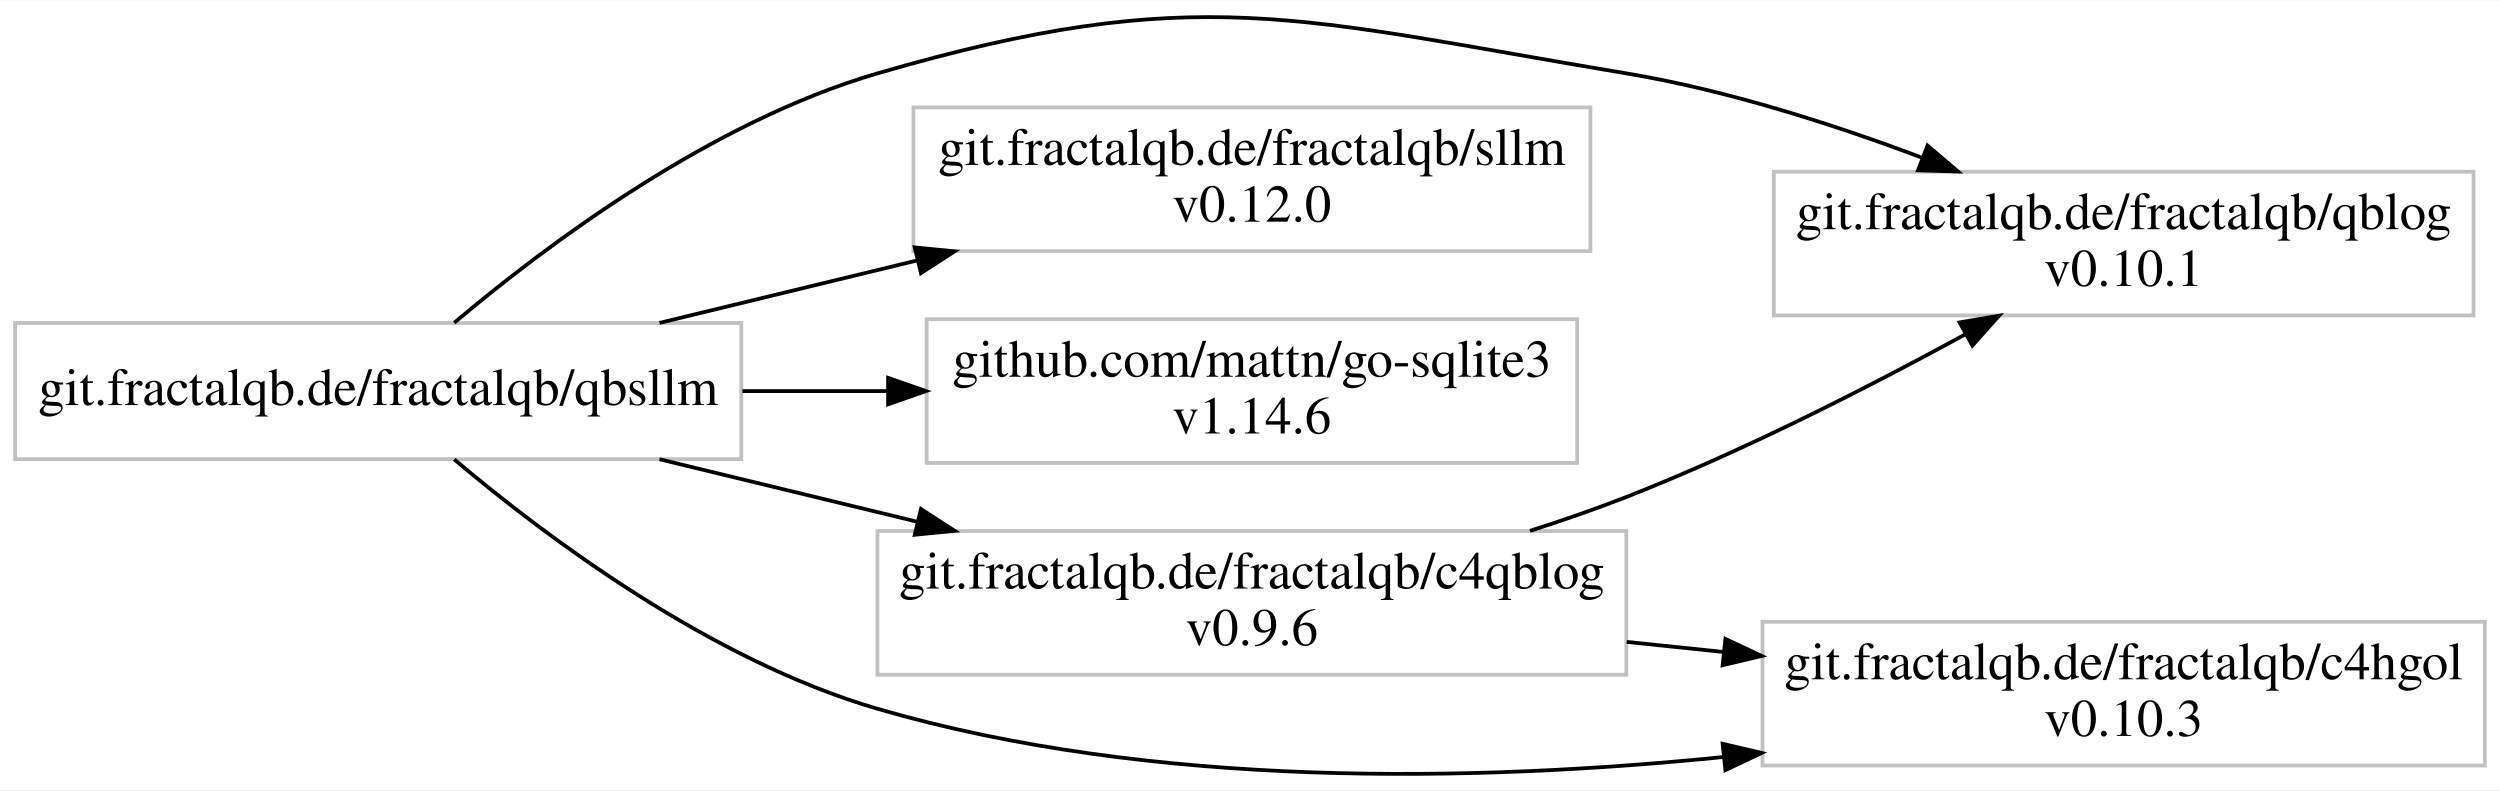
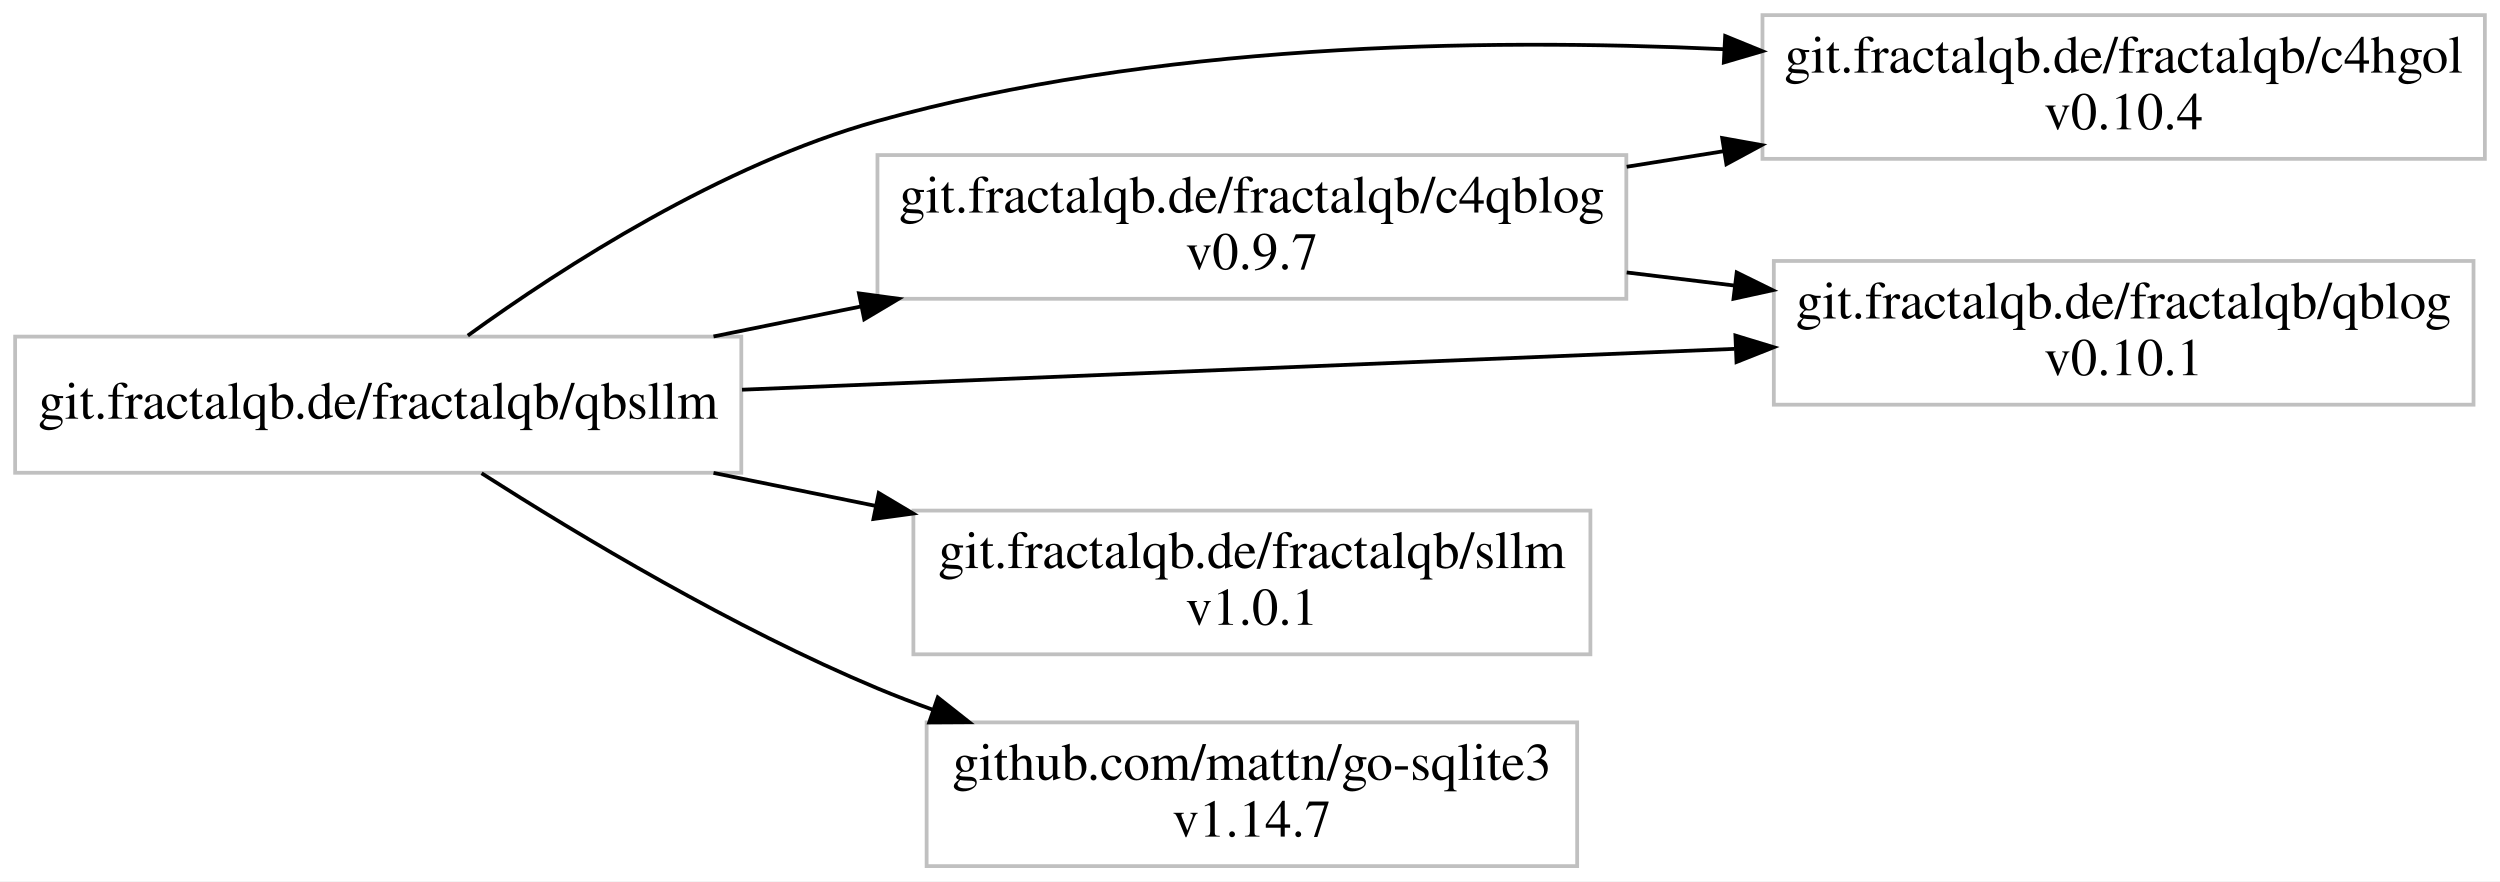
- <svg xmlns="http://www.w3.org/2000/svg" width="661pt" height="209pt" viewBox="0.00 0.00 661.00 208.75">
-   <g id="graph0" class="graph" transform="scale(1 1) rotate(0) translate(4 204.7542)">
-     <polygon fill="#ffffff" stroke="transparent" points="-4,4 -4,-204.754 657,-204.754 657,4 -4,4" />
+ <svg xmlns="http://www.w3.org/2000/svg" width="661pt" height="233pt" viewBox="0.00 0.00 661.00 233.00">
+   <g id="graph0" class="graph" transform="scale(1 1) rotate(0) translate(4 229)">
+     <polygon fill="#ffffff" stroke="transparent" points="-4,4 -4,-229 657,-229 657,4 -4,4" />
    <g id="node1" class="node">
-       <polygon fill="none" stroke="#c0c0c0" points="650,-159.477 465,-159.477 465,-121.477 650,-121.477 650,-159.477" />
-       <text text-anchor="middle" x="557.5" y="-144.277" font-family="Times,serif" font-size="14.00" fill="#000000">git.fractalqb.de/fractalqb/qblog</text>
-       <text text-anchor="middle" x="557.5" y="-129.277" font-family="Times,serif" font-size="14.00" fill="#000000">v0.10.1</text>
+       <polygon fill="none" stroke="#c0c0c0" points="192,-140 0,-140 0,-104 192,-104 192,-140" />
+       <text text-anchor="middle" x="96" y="-118.3" font-family="Times,serif" font-size="14.00" fill="#000000">git.fractalqb.de/fractalqb/qbsllm</text>
    </g>
    <g id="node2" class="node">
-       <polygon fill="none" stroke="#c0c0c0" points="416.5,-176.477 237.5,-176.477 237.5,-138.477 416.5,-138.477 416.5,-176.477" />
-       <text text-anchor="middle" x="327" y="-161.277" font-family="Times,serif" font-size="14.00" fill="#000000">git.fractalqb.de/fractalqb/sllm</text>
-       <text text-anchor="middle" x="327" y="-146.277" font-family="Times,serif" font-size="14.00" fill="#000000">v0.12.0</text>
+       <polygon fill="none" stroke="#c0c0c0" points="653,-225 462,-225 462,-187 653,-187 653,-225" />
+       <text text-anchor="middle" x="557.5" y="-209.8" font-family="Times,serif" font-size="14.00" fill="#000000">git.fractalqb.de/fractalqb/c4hgol</text>
+       <text text-anchor="middle" x="557.5" y="-194.8" font-family="Times,serif" font-size="14.00" fill="#000000">v0.10.4</text>
+     </g>
+     <g id="edge1" class="edge">
+       <path fill="none" stroke="#000000" d="M119.686,-140.27C144.936,-158.542 186.871,-185.529 228,-197 300.729,-217.285 386.016,-219.051 451.596,-215.999" />
+       <polygon fill="#000000" stroke="#000000" points="452.139,-219.476 461.948,-215.47 451.782,-212.485 452.139,-219.476" />
    </g>
    <g id="node3" class="node">
-       <polygon fill="none" stroke="#c0c0c0" points="413,-120.477 241,-120.477 241,-82.477 413,-82.477 413,-120.477" />
-       <text text-anchor="middle" x="327" y="-105.277" font-family="Times,serif" font-size="14.00" fill="#000000">github.com/mattn/go-sqlite3</text>
-       <text text-anchor="middle" x="327" y="-90.277" font-family="Times,serif" font-size="14.00" fill="#000000">v1.14.6</text>
+       <polygon fill="none" stroke="#c0c0c0" points="426,-188 228,-188 228,-150 426,-150 426,-188" />
+       <text text-anchor="middle" x="327" y="-172.8" font-family="Times,serif" font-size="14.00" fill="#000000">git.fractalqb.de/fractalqb/c4qblog</text>
+       <text text-anchor="middle" x="327" y="-157.8" font-family="Times,serif" font-size="14.00" fill="#000000">v0.9.7</text>
+     </g>
+     <g id="edge2" class="edge">
+       <path fill="none" stroke="#000000" d="M184.65,-140.037C197.425,-142.636 210.664,-145.33 223.694,-147.981" />
+       <polygon fill="#000000" stroke="#000000" points="223.108,-151.434 233.605,-149.998 224.504,-144.574 223.108,-151.434" />
    </g>
    <g id="node4" class="node">
-       <polygon fill="none" stroke="#c0c0c0" points="192,-119.477 0,-119.477 0,-83.477 192,-83.477 192,-119.477" />
-       <text text-anchor="middle" x="96" y="-97.777" font-family="Times,serif" font-size="14.00" fill="#000000">git.fractalqb.de/fractalqb/qbsllm</text>
+       <polygon fill="none" stroke="#c0c0c0" points="650,-160 465,-160 465,-122 650,-122 650,-160" />
+       <text text-anchor="middle" x="557.5" y="-144.8" font-family="Times,serif" font-size="14.00" fill="#000000">git.fractalqb.de/fractalqb/qblog</text>
+       <text text-anchor="middle" x="557.5" y="-129.8" font-family="Times,serif" font-size="14.00" fill="#000000">v0.10.1</text>
    </g>
    <g id="edge3" class="edge">
-       <path fill="none" stroke="#000000" d="M116.102,-119.54C140.516,-140.146 183.925,-172.642 228,-185.477 312.491,-210.081 339.193,-199.919 426,-185.477 452.464,-181.074 480.745,-172.008 504.272,-163.159" />
-       <polygon fill="#000000" stroke="#000000" points="505.634,-166.386 513.709,-159.527 503.119,-159.853 505.634,-166.386" />
+       <path fill="none" stroke="#000000" d="M192.184,-125.96C268.913,-129.119 376.155,-133.534 454.596,-136.763" />
+       <polygon fill="#000000" stroke="#000000" points="454.847,-140.277 464.983,-137.191 455.135,-133.283 454.847,-140.277" />
+     </g>
+     <g id="node5" class="node">
+       <polygon fill="none" stroke="#c0c0c0" points="416.5,-94 237.5,-94 237.5,-56 416.5,-56 416.5,-94" />
+       <text text-anchor="middle" x="327" y="-78.8" font-family="Times,serif" font-size="14.00" fill="#000000">git.fractalqb.de/fractalqb/sllm</text>
+       <text text-anchor="middle" x="327" y="-63.8" font-family="Times,serif" font-size="14.00" fill="#000000">v1.0.1</text>
    </g>
    <g id="edge4" class="edge">
-       <path fill="none" stroke="#000000" d="M170.361,-119.504C192.076,-124.768 216.021,-130.573 238.518,-136.027" />
-       <polygon fill="#000000" stroke="#000000" points="237.855,-139.468 248.399,-138.422 239.505,-132.665 237.855,-139.468" />
+       <path fill="none" stroke="#000000" d="M184.65,-103.963C198.709,-101.103 213.33,-98.128 227.616,-95.221" />
+       <polygon fill="#000000" stroke="#000000" points="228.34,-98.645 237.441,-93.222 226.944,-91.786 228.34,-98.645" />
+     </g>
+     <g id="node6" class="node">
+       <polygon fill="none" stroke="#c0c0c0" points="413,-38 241,-38 241,0 413,0 413,-38" />
+       <text text-anchor="middle" x="327" y="-22.8" font-family="Times,serif" font-size="14.00" fill="#000000">github.com/mattn/go-sqlite3</text>
+       <text text-anchor="middle" x="327" y="-7.8" font-family="Times,serif" font-size="14.00" fill="#000000">v1.14.7</text>
    </g>
    <g id="edge5" class="edge">
-       <path fill="none" stroke="#000000" d="M192.292,-101.477C204.991,-101.477 218.008,-101.477 230.707,-101.477" />
-       <polygon fill="#000000" stroke="#000000" points="230.811,-104.977 240.811,-101.477 230.811,-97.977 230.811,-104.977" />
+       <path fill="none" stroke="#000000" d="M123.325,-103.871C149.348,-87.246 190.067,-62.867 228,-47 232.72,-45.026 237.622,-43.143 242.608,-41.356" />
+       <polygon fill="#000000" stroke="#000000" points="243.95,-44.596 252.272,-38.038 241.677,-37.975 243.95,-44.596" />
    </g>
-     <g id="node5" class="node">
-       <polygon fill="none" stroke="#c0c0c0" points="653,-40.477 462,-40.477 462,-2.477 653,-2.477 653,-40.477" />
-       <text text-anchor="middle" x="557.5" y="-25.277" font-family="Times,serif" font-size="14.00" fill="#000000">git.fractalqb.de/fractalqb/c4hgol</text>
-       <text text-anchor="middle" x="557.5" y="-10.277" font-family="Times,serif" font-size="14.00" fill="#000000">v0.10.3</text>
-     </g>
-     <g id="edge1" class="edge">
-       <path fill="none" stroke="#000000" d="M116.102,-83.414C140.516,-62.808 183.925,-30.312 228,-17.477 300.621,3.67 386.118,1.907 451.82,-4.742" />
-       <polygon fill="#000000" stroke="#000000" points="451.464,-8.224 461.778,-5.802 452.205,-1.263 451.464,-8.224" />
-     </g>
-     <g id="node6" class="node">
-       <polygon fill="none" stroke="#c0c0c0" points="426,-64.477 228,-64.477 228,-26.477 426,-26.477 426,-64.477" />
-       <text text-anchor="middle" x="327" y="-49.277" font-family="Times,serif" font-size="14.00" fill="#000000">git.fractalqb.de/fractalqb/c4qblog</text>
-       <text text-anchor="middle" x="327" y="-34.277" font-family="Times,serif" font-size="14.00" fill="#000000">v0.9.6</text>
-     </g>
-     <g id="edge2" class="edge">
-       <path fill="none" stroke="#000000" d="M170.361,-83.45C192.076,-78.186 216.021,-72.381 238.518,-66.927" />
-       <polygon fill="#000000" stroke="#000000" points="239.505,-70.29 248.399,-64.532 237.855,-63.487 239.505,-70.29" />
+     <g id="edge6" class="edge">
+       <path fill="none" stroke="#000000" d="M426.091,-184.906C434.597,-186.272 443.224,-187.656 451.781,-189.03" />
+       <polygon fill="#000000" stroke="#000000" points="451.353,-192.506 461.781,-190.635 452.462,-185.594 451.353,-192.506" />
    </g>
    <g id="edge7" class="edge">
-       <path fill="none" stroke="#000000" d="M400.523,-64.53C409.194,-67.288 417.851,-70.284 426,-73.477 456.915,-85.59 490.226,-102.607 515.587,-116.46" />
-       <polygon fill="#000000" stroke="#000000" points="514.105,-119.64 524.551,-121.406 517.486,-113.511 514.105,-119.64" />
-     </g>
-     <g id="edge6" class="edge">
-       <path fill="none" stroke="#000000" d="M426.091,-35.16C434.597,-34.274 443.224,-33.376 451.781,-32.485" />
-       <polygon fill="#000000" stroke="#000000" points="452.197,-35.96 461.781,-31.444 451.472,-28.998 452.197,-35.96" />
+       <path fill="none" stroke="#000000" d="M426.091,-156.963C435.499,-155.82 445.055,-154.659 454.499,-153.512" />
+       <polygon fill="#000000" stroke="#000000" points="455.186,-156.954 464.691,-152.274 454.342,-150.006 455.186,-156.954" />
    </g>
  </g>
</svg>
